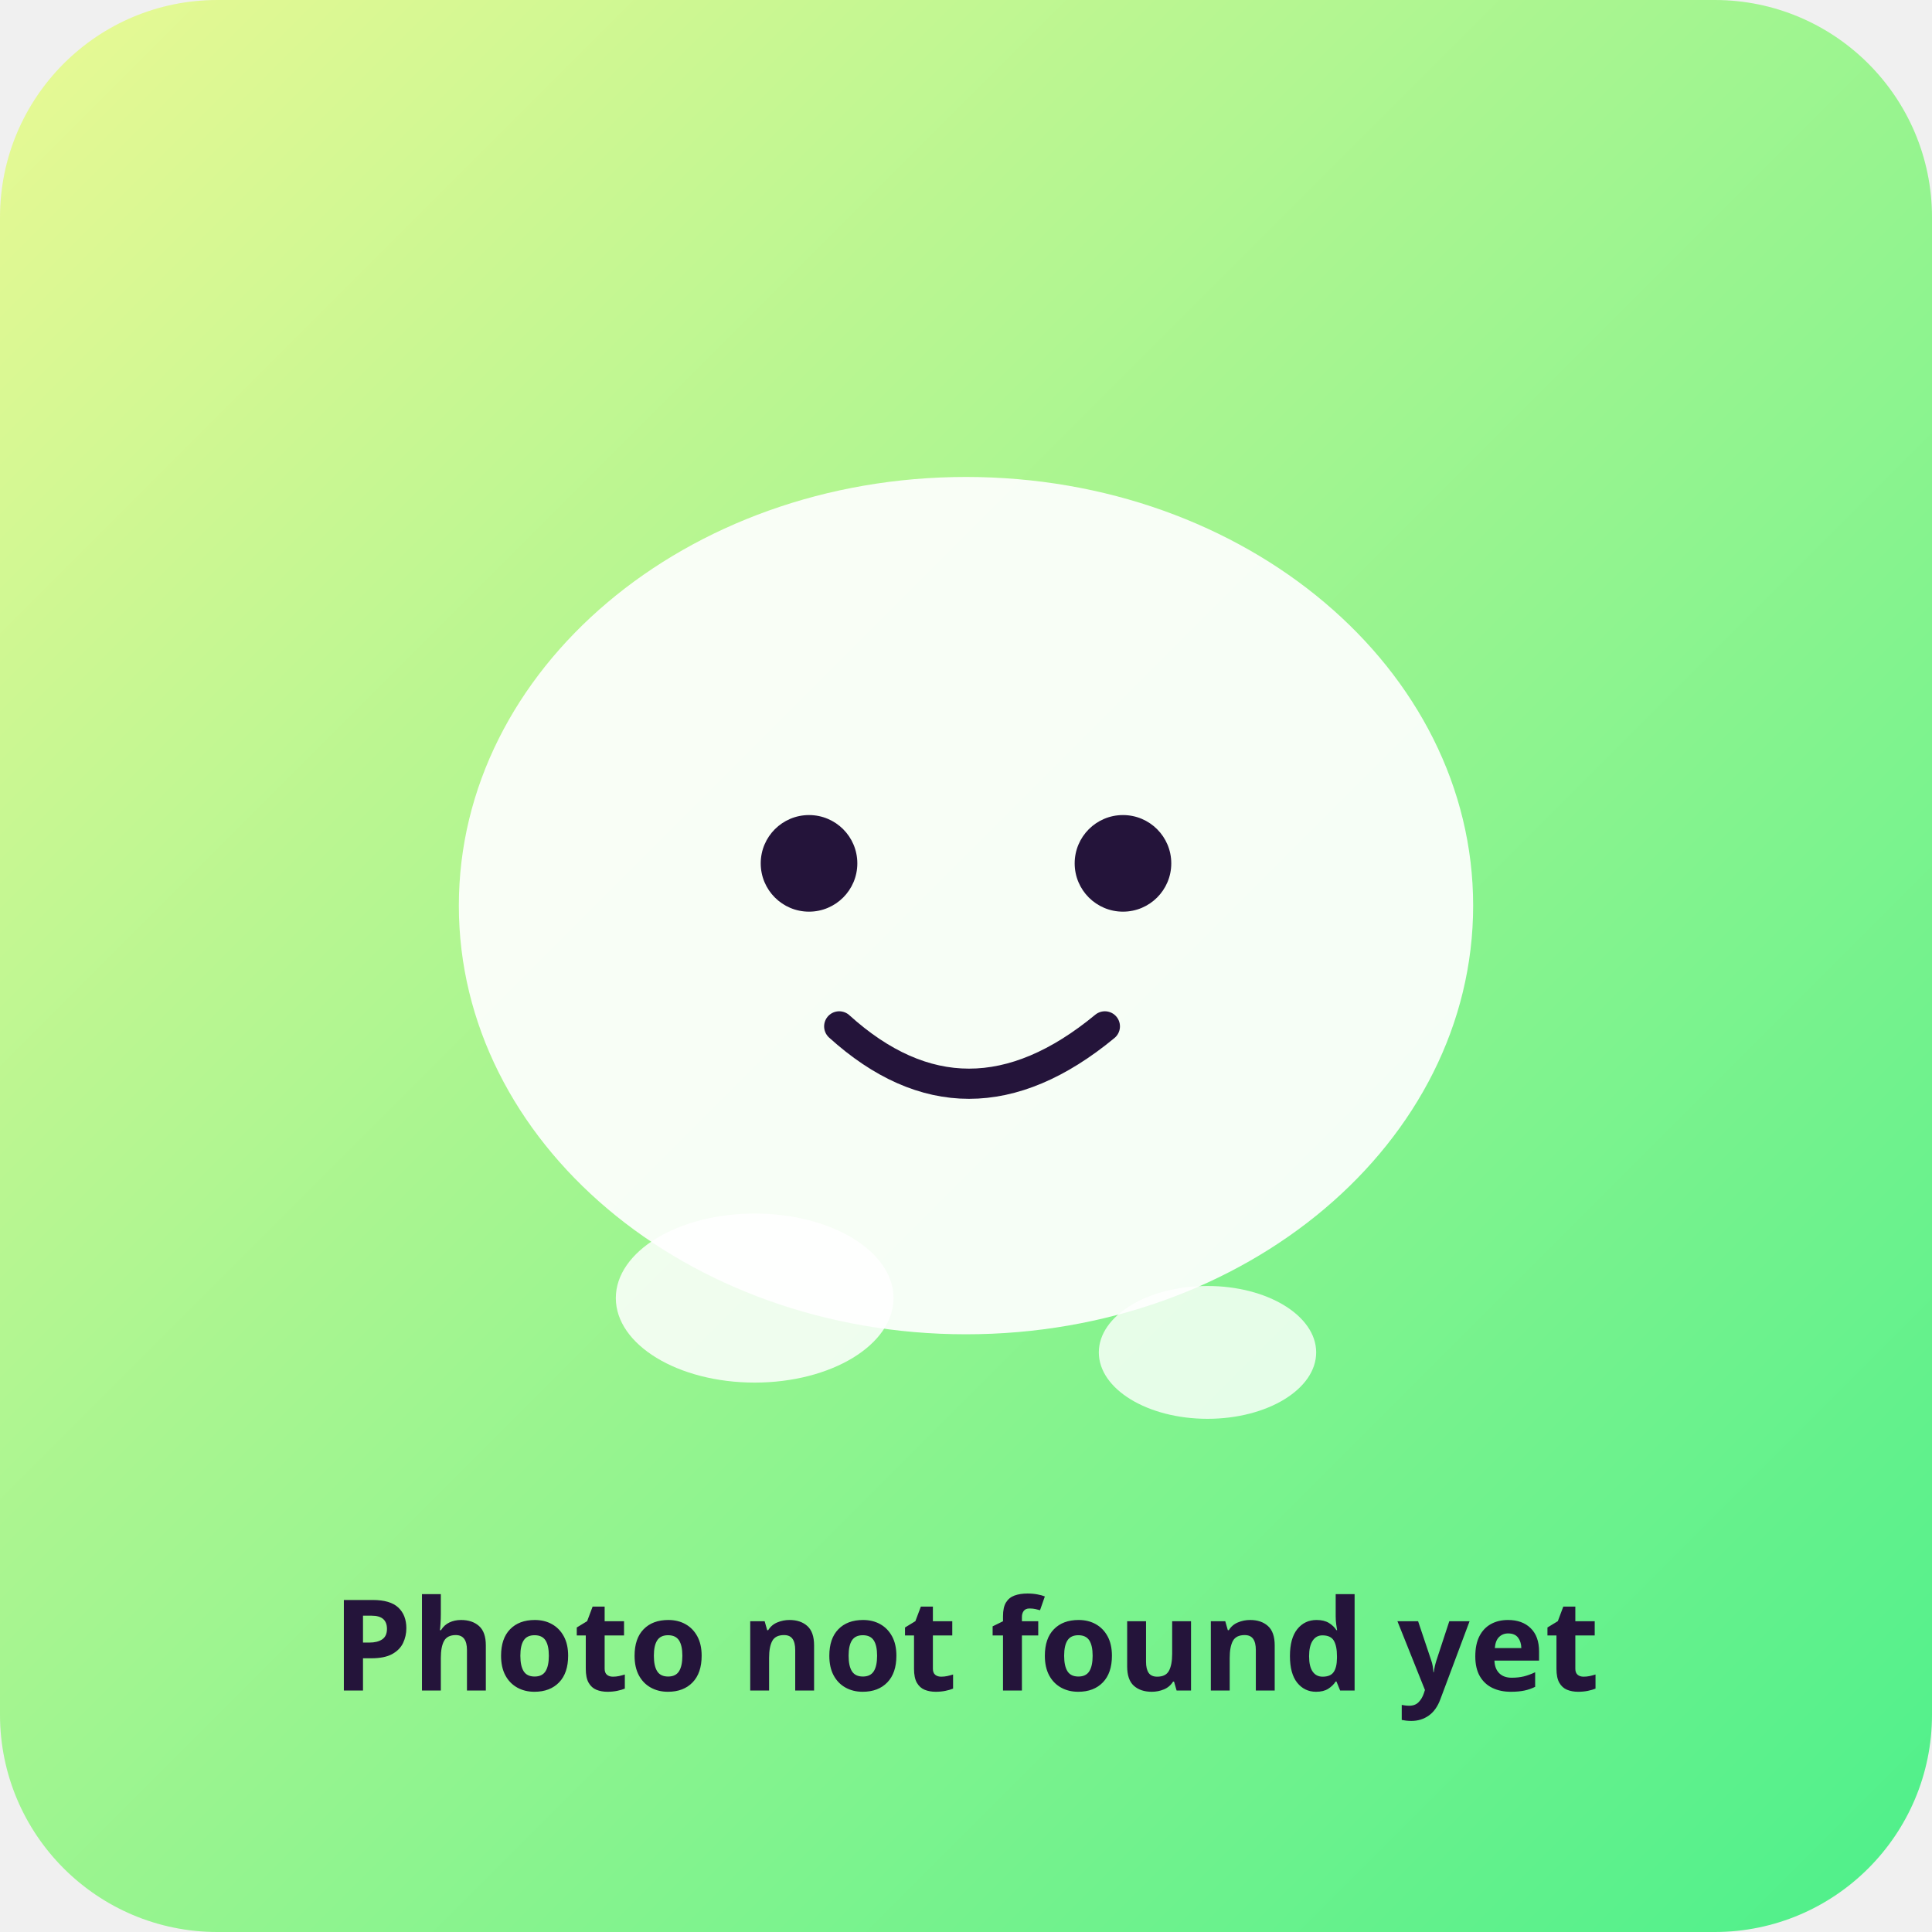
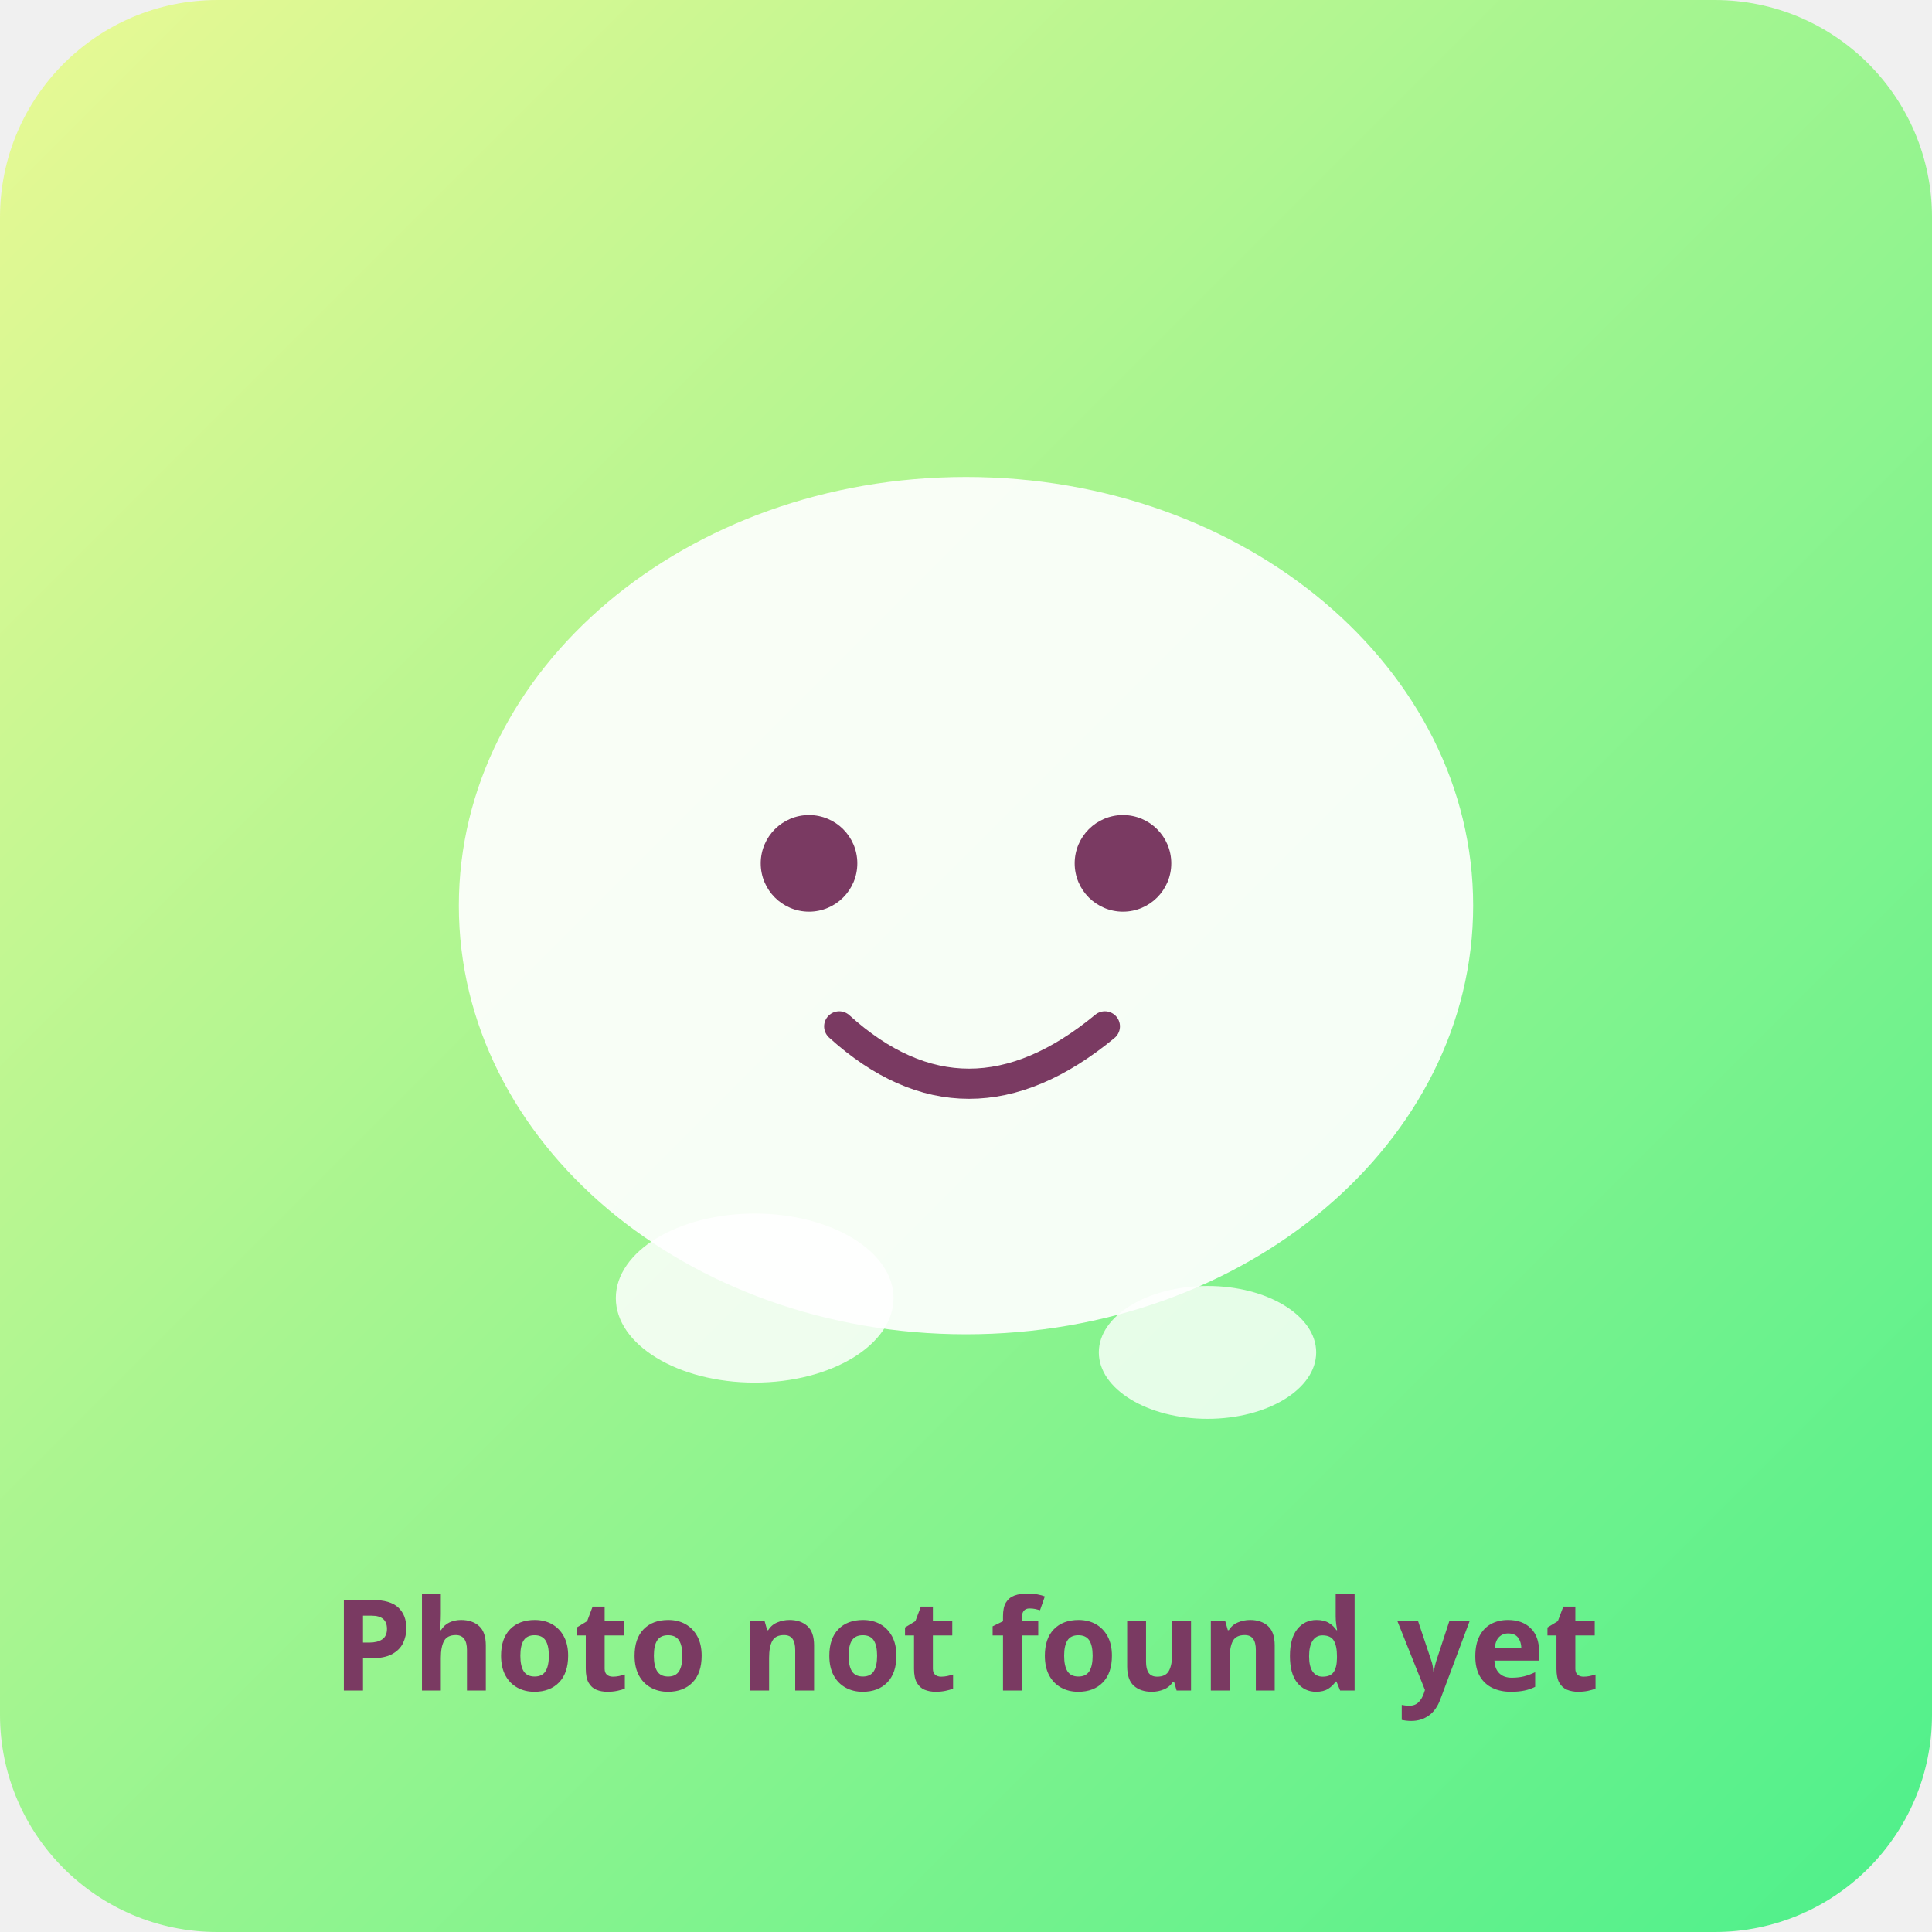
<svg xmlns="http://www.w3.org/2000/svg" viewBox="0 0 640 640" role="img" aria-label="Placeholder drawing, not a photo of Furry Dohzee">
  <defs>
    <linearGradient id="g" x1="0" y1="0" x2="1" y2="1">
      <stop offset="0" stop-color="hsl(69 90% 78%)" />
      <stop offset="1" stop-color="hsl(143 85% 62%)" />
    </linearGradient>
  </defs>
  <rect width="640" height="640" rx="72" fill="url(#g)" />
  <ellipse cx="320" cy="300" rx="168" ry="142" fill="#fff" opacity="0.92" />
  <ellipse cx="250" cy="430" rx="46" ry="28" fill="#fff" opacity="0.85" />
  <ellipse cx="400" cy="448" rx="36" ry="22" fill="#fff" opacity="0.8" />
-   <circle cx="268" cy="286" r="16" fill="#24143a" />
-   <circle cx="372" cy="286" r="16" fill="#24143a" />
-   <path d="M278 340 Q320 378 366 340" fill="none" stroke="#24143a" stroke-width="10" stroke-linecap="round" />
-   <text x="320" y="560" text-anchor="middle" font-family="Nunito, sans-serif" font-size="42" font-weight="700" fill="#24143a">Photo not found yet</text>
+   <circle cx="268" cy="286" r="16" fill="#7a3a62" />
+   <circle cx="372" cy="286" r="16" fill="#7a3a62" />
+   <path d="M278 340 Q320 378 366 340" fill="none" stroke="#7a3a62" stroke-width="10" stroke-linecap="round" />
+   <text x="320" y="560" text-anchor="middle" font-family="Nunito, sans-serif" font-size="42" font-weight="700" fill="#7a3a62">Photo not found yet</text>
</svg>
